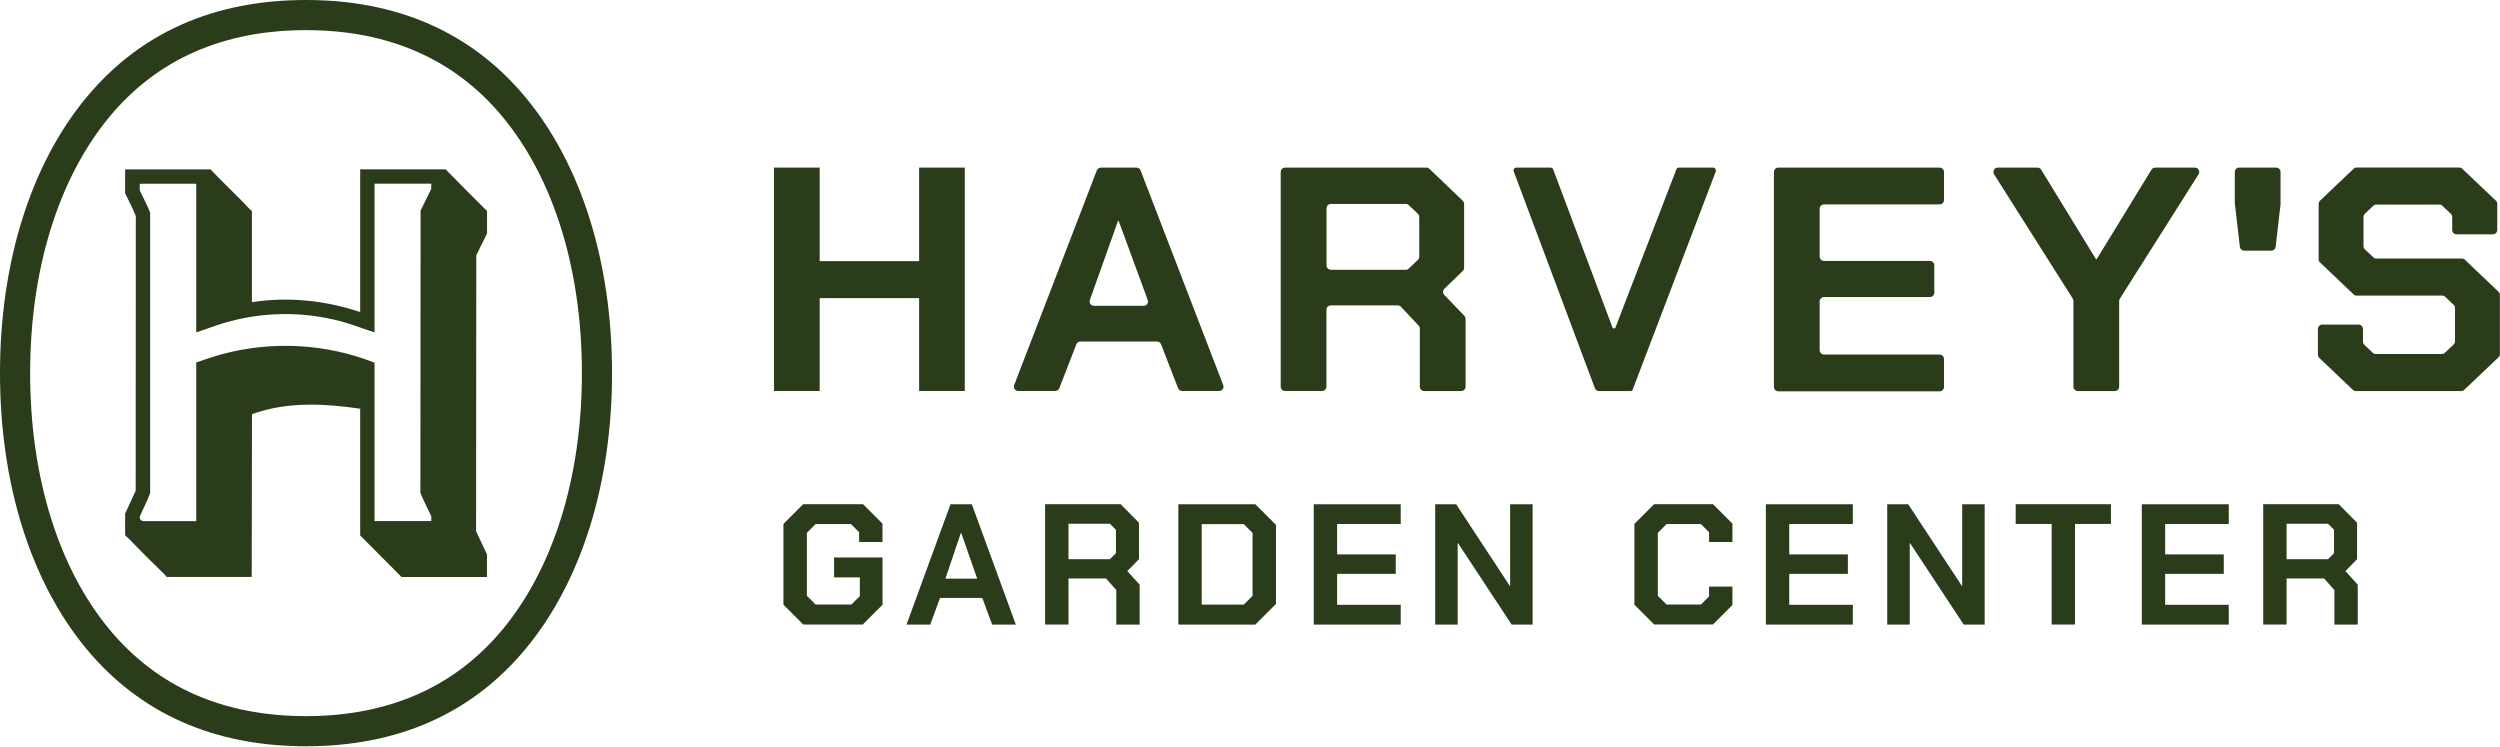
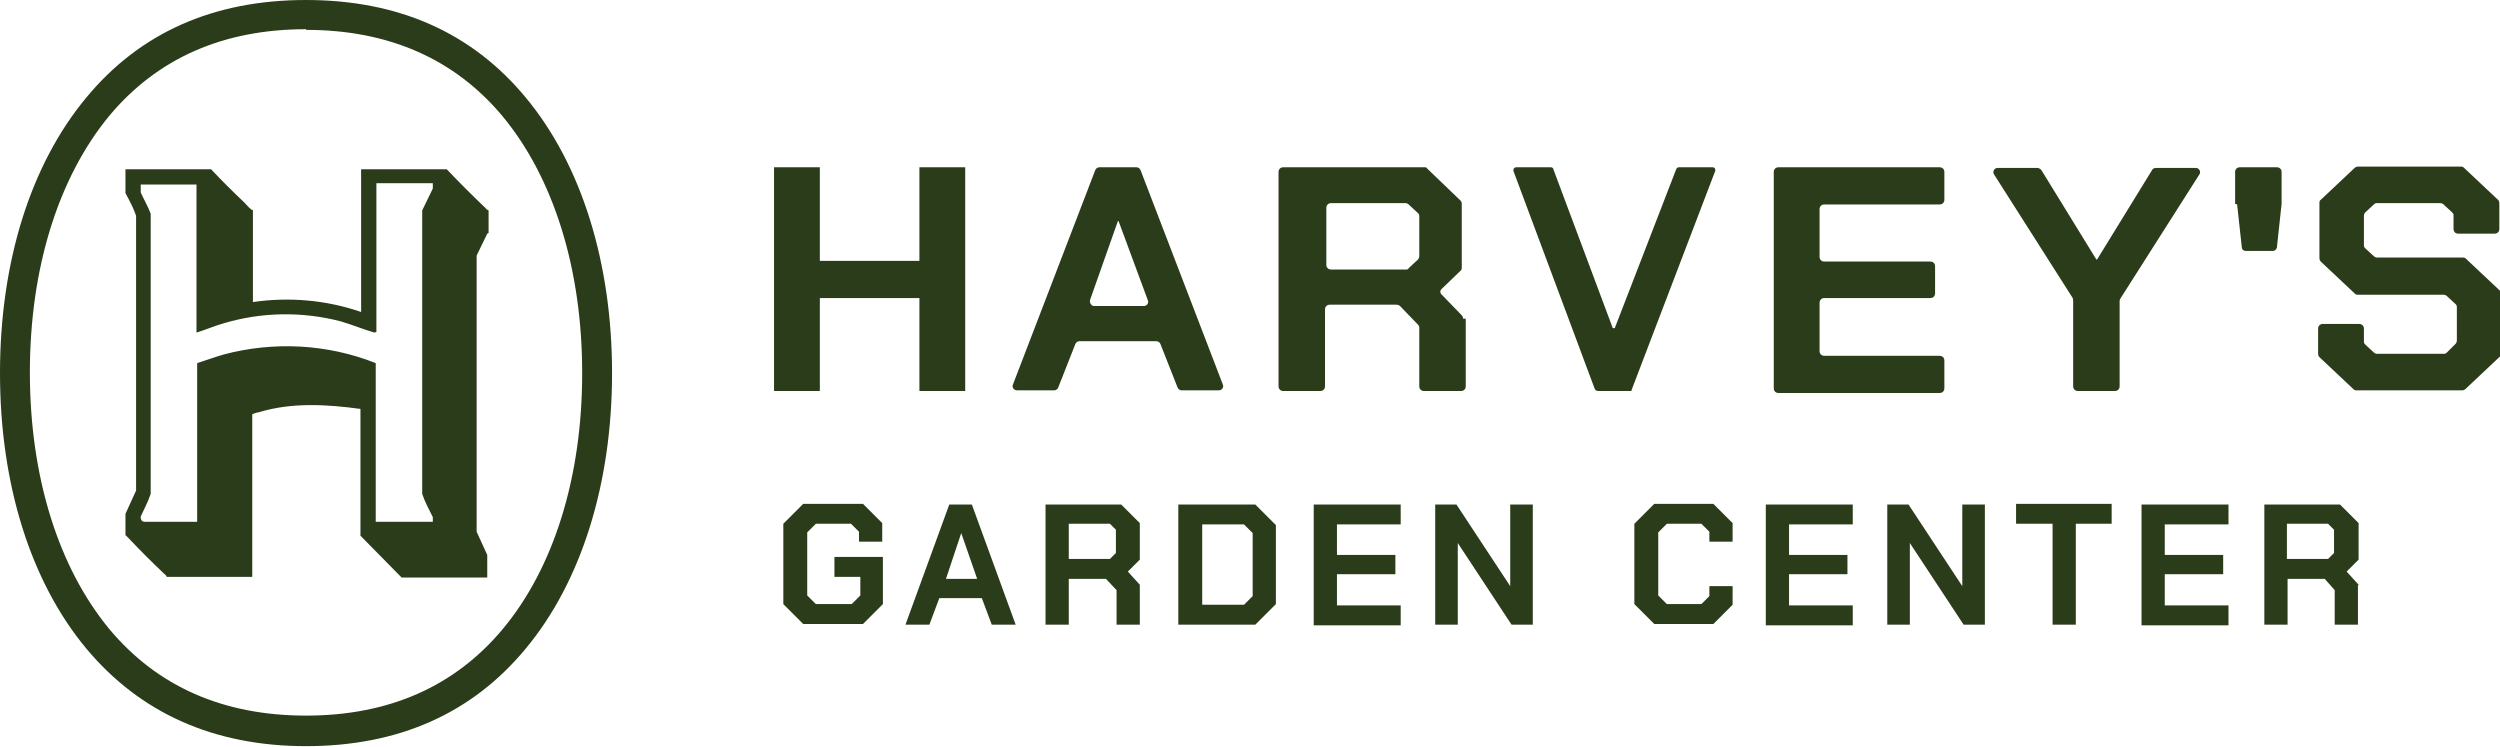
- <svg xmlns="http://www.w3.org/2000/svg" id="Layer_2" data-name="Layer 2" viewBox="0 0 376.61 112.43">
-   <defs>
-     <style>
-       .cls-1 {
-         fill: #2a3c1a;
-       }
-     </style>
-   </defs>
-   <g id="Layer_1-2" data-name="Layer 1">
-     <path class="cls-1" d="M116.6,25.25h6.88v14.09h14.98v-14.09h6.88v33.65h-6.88v-13.99h-14.98v13.99h-6.88V25.25ZM165.83,25.25h5.38c.27,0,.51.17.61.42l12.45,32.34c.17.43-.15.89-.61.89h-5.58c-.27,0-.51-.17-.61-.42l-2.56-6.61c-.1-.25-.34-.42-.61-.42h-11.55c-.27,0-.51.17-.61.42l-2.56,6.61c-.1.25-.34.42-.61.42h-5.58c-.46,0-.78-.46-.61-.89l12.45-32.34c.1-.25.34-.42.61-.42ZM172.28,46.07c.46,0,.77-.45.62-.88l-4.38-11.91h-.1l-4.24,11.91c-.15.43.16.88.62.88h7.49ZM220.78,48.02v10.23c0,.36-.29.66-.66.66h-5.57c-.36,0-.66-.29-.66-.66v-8.75c0-.17-.06-.33-.18-.45l-2.66-2.83c-.12-.13-.3-.21-.48-.21h-10.09c-.36,0-.66.29-.66.66v11.57c0,.36-.29.66-.66.66h-5.57c-.36,0-.66-.29-.66-.66V25.91c0-.36.29-.66.66-.66h21.3c.17,0,.33.07.45.18l5.02,4.82c.13.12.2.29.2.47v9.63c0,.18-.07.35-.2.47l-2.77,2.67c-.26.25-.27.66-.02.93l3.01,3.14c.12.12.18.28.18.45ZM200.49,40.64h11.28c.17,0,.33-.06.45-.18l1.38-1.31c.13-.12.2-.3.2-.48v-5.98c0-.18-.07-.35-.2-.48l-1.38-1.31c-.12-.12-.28-.18-.45-.18h-11.28c-.36,0-.66.29-.66.66v8.59c0,.36.29.66.66.66ZM258.1,25.25h-5.18c-.18,0-.34.11-.39.28l-9.17,23.8c-.08.21-.37.2-.45,0l-8.93-23.81c-.06-.16-.22-.27-.39-.27h-5.17c-.29,0-.49.29-.39.56l12.23,32.67c.1.26.34.43.61.43h4.84c.1,0,.19-.06.22-.15l12.55-32.95c.09-.27-.11-.55-.39-.55ZM267.89,25.25h24.3c.36,0,.66.29.66.66v4.22c0,.36-.29.66-.66.66h-17.41c-.36,0-.66.29-.66.66v7.2c0,.36.29.66.66.66h15.95c.36,0,.66.29.66.66v4.12c0,.36-.29.66-.66.66h-15.95c-.36,0-.66.29-.66.66v7.34c0,.36.29.66.66.66h17.41c.36,0,.66.29.66.66v4.22c0,.36-.29.66-.66.66h-24.3c-.36,0-.66-.29-.66-.66V25.91c0-.36.29-.66.66-.66ZM312.26,45l-11.86-18.74c-.28-.44.04-1.01.55-1.01h5.98c.23,0,.44.12.56.31l8.26,13.49h.1l8.26-13.49c.12-.19.33-.31.56-.31h5.98c.52,0,.83.57.55,1.01l-11.86,18.74c-.07.1-.1.23-.1.35v12.9c0,.36-.29.66-.66.66h-5.57c-.36,0-.66-.29-.66-.66v-12.9c0-.12-.04-.25-.1-.35ZM336.66,30.7v-4.79c0-.36.29-.66.66-.66h5.57c.36,0,.66.29.66.66v4.79s0,.05,0,.08l-.74,6.4c-.04.33-.32.58-.65.58h-4.09c-.33,0-.61-.25-.65-.58l-.74-6.4s0-.05,0-.08ZM349.18,53.43v-3.87c0-.36.29-.66.66-.66h5.47c.36,0,.66.29.66.66v1.9c0,.18.07.35.2.48l1.28,1.21c.12.12.28.18.45.18h9.95c.17,0,.33-.06.45-.18l1.33-1.26c.13-.12.2-.3.2-.48v-5.01c0-.18-.07-.35-.2-.48l-1.28-1.21c-.12-.12-.28-.18-.45-.18h-12.89c-.17,0-.33-.06-.45-.18l-5.07-4.82c-.13-.12-.2-.3-.2-.48v-8.33c0-.18.07-.35.2-.48l5.07-4.82c.12-.12.28-.18.45-.18h15.47c.17,0,.33.06.45.18l5.07,4.82c.13.12.2.3.2.48v3.92c0,.36-.29.66-.66.66h-5.47c-.36,0-.66-.29-.66-.66v-1.95c0-.18-.07-.35-.2-.48l-1.28-1.21c-.12-.12-.28-.18-.45-.18h-9.5c-.17,0-.33.06-.45.18l-1.28,1.21c-.13.12-.2.3-.2.48v4.39c0,.18.07.35.2.48l1.28,1.21c.12.12.28.18.45.18h12.89c.17,0,.33.06.45.18l5.07,4.82c.13.12.2.3.2.48v8.91c0,.18-.07.35-.2.48l-5.17,4.91c-.12.12-.28.18-.45.18h-15.87c-.17,0-.33-.06-.45-.18l-5.07-4.82c-.13-.12-.2-.3-.2-.48ZM46.1,4.54c12.45,0,22.4,4.38,29.58,13.02,7.73,9.31,11.98,23.03,11.98,38.65s-4.26,29.35-11.98,38.65c-7.18,8.64-17.13,13.02-29.58,13.02s-22.4-4.38-29.58-13.02c-7.73-9.31-11.98-23.03-11.98-38.65s4.26-29.35,11.98-38.65c7.18-8.64,17.13-13.02,29.58-13.02M46.1,0c-13.86,0-24.99,4.93-33.07,14.66C4.63,24.78,0,39.54,0,56.21s4.63,31.43,13.03,41.55c8.08,9.73,19.21,14.66,33.07,14.66s24.99-4.93,33.07-14.66c8.4-10.12,13.03-24.87,13.03-41.55s-4.63-31.43-13.03-41.55C71.08,4.93,59.96,0,46.1,0h0ZM73.36,35.19l-1.61,3.26-.03,41.58,1.64,3.49v3.4h-12.87s-6.23-6.26-6.23-6.26v-19.09s0,0,0,0c-5.09-.74-10.39-1.05-15.29.49-.21.06-.81.23-.95.31-.02.01-.05.02-.06.05l-.04,24.49h-12.84c-.08-.17-.24-.33-.38-.46-1.8-1.74-3.58-3.53-5.32-5.32-.07-.07-.53-.46-.53-.51v-3.24s1.59-3.46,1.59-3.46l.02-41.37c-.46-1.17-1.06-2.29-1.61-3.43v-3.6h12.87c1.57,1.66,3.25,3.26,4.86,4.89.37.38.8.88,1.18,1.24.02.02.19.09.19.1v13.77c5.45-.85,11.1-.26,16.31,1.49v-21.5s12.87,0,12.87,0c1.93,1.99,3.91,3.95,5.88,5.92.1.1.23.25.36.31v3.43ZM56.42,50.07s0,0,0,0c-1.71-.54-3.37-1.21-5.1-1.67-5.78-1.54-11.89-1.44-17.62.27-1.4.42-2.75.96-4.14,1.4v-22.33s-.06-.06-.06-.06h-8.45s0,.81,0,.81c0,.12.03.24.08.35.5,1.06,1.07,2.1,1.49,3.19v42.25c-.43,1.17-1.02,2.29-1.52,3.43-.03.07-.05.15-.05.23h0c0,.31.25.57.57.57h7.88s.06-.06.06-.06v-23.86c1.33-.42,2.64-.9,3.98-1.26,7.55-2.01,15.63-1.56,22.88,1.31v23.86s8.55,0,8.55,0v-.73c-.55-1.18-1.17-2.34-1.64-3.54l.03-42.51,1.61-3.28v-.77s-8.55,0-8.55,0v22.39ZM118.02,91.1v-12.17l2.98-2.98h9.01l2.93,2.93v2.77h-3.52v-1.48l-1.22-1.22h-5.33l-1.32,1.32v9.48l1.32,1.32h5.39l1.27-1.27v-2.82h-3.88v-3h7.3v7.12l-2.98,2.98h-8.96l-2.98-2.98ZM143.19,75.96h3.21l6.63,18.13h-3.57l-1.48-4.01h-6.37l-1.48,4.01h-3.57l6.63-18.13ZM147.21,87.17l-2.41-6.89h-.05l-2.33,6.89h4.79ZM171.68,88.08v6.01h-3.52v-5.21l-1.55-1.74h-5.65v6.94h-3.52v-18.13h11.37l2.77,2.8v5.49l-1.76,1.79,1.86,2.05ZM160.96,84.24h6.24l.91-.91v-3.52l-.91-.91h-6.24v5.33ZM177.51,75.96h11.6l3.11,3.11v11.91l-3.11,3.11h-11.6v-18.13ZM187.37,91.08l1.32-1.32v-9.48l-1.32-1.32h-6.34v12.12h6.34ZM197.91,75.96h13.1v2.98h-9.58v4.58h8.83v2.93h-8.83v4.66h9.58v2.98h-13.1v-18.13ZM216.2,75.96h3.16l8.08,12.3h.05v-12.3h3.39v18.13h-3.16l-8.08-12.27h-.05v12.27h-3.39v-18.13ZM246.21,91.1v-12.17l2.98-2.98h8.86l2.93,2.93v2.77h-3.52v-1.48l-1.22-1.22h-5.18l-1.32,1.32v9.48l1.32,1.32h5.18l1.22-1.22v-1.48h3.52v2.77l-2.93,2.93h-8.86l-2.98-2.98ZM266.02,75.96h13.1v2.98h-9.58v4.58h8.83v2.93h-8.83v4.66h9.58v2.98h-13.1v-18.13ZM284.3,75.96h3.16l8.08,12.3h.05v-12.3h3.39v18.13h-3.16l-8.08-12.27h-.05v12.27h-3.39v-18.13ZM309.06,78.93h-5.41v-2.98h14.35v2.98h-5.41v15.15h-3.52v-15.15ZM322.65,75.96h13.1v2.98h-9.58v4.58h8.83v2.93h-8.83v4.66h9.58v2.98h-13.1v-18.13ZM355.18,88.08v6.01h-3.52v-5.21l-1.55-1.74h-5.65v6.94h-3.52v-18.13h11.37l2.77,2.8v5.49l-1.76,1.79,1.86,2.05ZM344.46,84.24h6.24l.91-.91v-3.52l-.91-.91h-6.24v5.33Z" />
+ <svg xmlns="http://www.w3.org/2000/svg" id="a" viewBox="0 0 376.6 112.4">
+   <g id="b">
+     <path d="M116.6,25.2h6.9v14.1h15v-14.1h6.9v33.7h-6.9v-14h-15v14h-6.9V25.2ZM165.8,25.2h5.4c.3,0,.5.2.6.4l12.4,32.3c.2.4-.1.9-.6.9h-5.6c-.3,0-.5-.2-.6-.4l-2.6-6.6c-.1-.2-.3-.4-.6-.4h-11.6c-.3,0-.5.2-.6.4l-2.6,6.6c-.1.2-.3.4-.6.4h-5.6c-.5,0-.8-.5-.6-.9l12.4-32.3c.1-.2.3-.4.6-.4h0ZM172.3,46.1c.5,0,.8-.5.6-.9l-4.4-11.9h-.1l-4.2,11.9c-.1.4.2.9.6.9h7.5,0ZM220.8,48v10.2c0,.4-.3.7-.7.7h-5.6c-.4,0-.7-.3-.7-.7v-8.8c0-.2,0-.3-.2-.5l-2.7-2.8c-.1-.1-.3-.2-.5-.2h-10.1c-.4,0-.7.3-.7.7v11.6c0,.4-.3.7-.7.7h-5.6c-.4,0-.7-.3-.7-.7V25.9c0-.4.3-.7.7-.7h21.3c.2,0,.3,0,.4.2l5,4.8c.1.1.2.3.2.5v9.6c0,.2,0,.3-.2.5l-2.8,2.7c-.3.2-.3.7,0,.9l3,3.1c.1.1.2.3.2.5h0ZM200.5,40.6h11.3c.2,0,.3,0,.4-.2l1.4-1.3c.1-.1.2-.3.2-.5v-6c0-.2,0-.3-.2-.5l-1.4-1.3c-.1-.1-.3-.2-.4-.2h-11.3c-.4,0-.7.3-.7.7v8.6c0,.4.3.7.7.7h0ZM258.1,25.2h-5.2c-.2,0-.3.1-.4.3l-9.2,23.8c0,.2-.4.2-.4,0l-8.9-23.8c0-.2-.2-.3-.4-.3h-5.2c-.3,0-.5.3-.4.6l12.2,32.7c.1.3.3.4.6.4h4.8c.1,0,.2,0,.2-.2l12.6-33c0-.3-.1-.5-.4-.5h0ZM267.9,25.2h24.3c.4,0,.7.3.7.7v4.2c0,.4-.3.7-.7.7h-17.4c-.4,0-.7.3-.7.7v7.2c0,.4.3.7.7.7h16c.4,0,.7.3.7.7v4.1c0,.4-.3.7-.7.7h-16c-.4,0-.7.3-.7.7v7.3c0,.4.3.7.7.7h17.4c.4,0,.7.3.7.7v4.2c0,.4-.3.7-.7.7h-24.3c-.4,0-.7-.3-.7-.7V25.9c0-.4.3-.7.7-.7ZM312.3,45l-11.9-18.7c-.3-.4,0-1,.5-1h6c.2,0,.4.1.6.3l8.3,13.5h.1l8.3-13.5c.1-.2.3-.3.6-.3h6c.5,0,.8.6.5,1l-11.9,18.7c0,0-.1.2-.1.3v12.9c0,.4-.3.7-.7.7h-5.6c-.4,0-.7-.3-.7-.7v-12.9c0-.1,0-.2-.1-.3h0ZM336.7,30.7v-4.8c0-.4.3-.7.7-.7h5.6c.4,0,.7.3.7.7v4.8h0c0,0-.7,6.5-.7,6.5,0,.3-.3.6-.6.6h-4.1c-.3,0-.6-.2-.6-.6l-.7-6.4h0c0,0,0,0,0,0ZM349.2,53.4v-3.9c0-.4.3-.7.7-.7h5.5c.4,0,.7.3.7.7v1.9c0,.2,0,.3.2.5l1.3,1.2c.1.1.3.2.5.2h10c.2,0,.3,0,.5-.2l1.3-1.3c.1-.1.2-.3.2-.5v-5c0-.2,0-.3-.2-.5l-1.3-1.2c-.1-.1-.3-.2-.5-.2h-12.9c-.2,0-.3,0-.5-.2l-5.1-4.8c-.1-.1-.2-.3-.2-.5v-8.3c0-.2,0-.4.2-.5l5.1-4.8c.1-.1.3-.2.5-.2h15.5c.2,0,.3,0,.5.2l5.1,4.8c.1.1.2.3.2.5v3.9c0,.4-.3.7-.7.7h-5.5c-.4,0-.7-.3-.7-.7v-2c0-.2,0-.3-.2-.5l-1.3-1.2c-.1-.1-.3-.2-.5-.2h-9.5c-.2,0-.3,0-.5.2l-1.3,1.2c-.1.1-.2.3-.2.5v4.4c0,.2,0,.3.2.5l1.3,1.2c.1.1.3.2.5.2h12.9c.2,0,.3,0,.5.2l5.1,4.8c.1.1.2.3.2.5v8.9c0,.2,0,.3-.2.5l-5.2,4.9c-.1.1-.3.2-.5.2h-15.9c-.2,0-.3,0-.5-.2l-5.1-4.8c-.1-.1-.2-.3-.2-.5ZM46.1,4.5c12.5,0,22.4,4.4,29.6,13,7.7,9.3,12,23,12,38.7s-4.3,29.4-12,38.6c-7.2,8.6-17.1,13-29.6,13s-22.4-4.4-29.6-13c-7.7-9.3-12-23-12-38.7s4.3-29.4,12-38.7c7.2-8.6,17.1-13,29.6-13M46.1,0c-13.9,0-25,4.9-33.1,14.7C4.6,24.8,0,39.5,0,56.2s4.6,31.4,13,41.5c8.1,9.7,19.2,14.7,33.1,14.7s25-4.9,33.1-14.7c8.4-10.1,13-24.9,13-41.5s-4.6-31.4-13-41.5C71.1,4.9,60,0,46.1,0h0ZM73.4,35.2l-1.6,3.3v41.6s1.6,3.5,1.6,3.5v3.4h-12.9l-6.2-6.3v-19.1h0c-5.1-.7-10.4-1-15.3.5-.2,0-.8.2-1,.3,0,0,0,0,0,0v24.5h-12.9c0-.2-.2-.3-.4-.5-1.8-1.7-3.6-3.5-5.3-5.3,0,0-.5-.5-.5-.5v-3.2l1.6-3.5v-41.4c-.4-1.2-1-2.3-1.6-3.4v-3.6h12.9c1.6,1.7,3.2,3.3,4.9,4.9.4.4.8.9,1.2,1.2,0,0,.2,0,.2.1v13.8c5.5-.8,11.1-.3,16.3,1.5v-21.5h12.9c1.9,2,3.9,4,5.9,5.9,0,.1.2.2.4.3v3.4h0ZM56.4,50.1h0c-1.7-.5-3.4-1.2-5.1-1.7-5.8-1.5-11.9-1.4-17.6.3-1.4.4-2.8,1-4.1,1.4v-22.3h0c0,0-8.4,0-8.4,0v.8c0,.1,0,.2,0,.4.5,1.1,1.1,2.1,1.5,3.2v42.2c-.4,1.2-1,2.3-1.5,3.4,0,0,0,.2,0,.2h0c0,.3.2.6.6.6h7.9v-23.9c1.3-.4,2.6-.9,4-1.3,7.5-2,15.6-1.6,22.9,1.3v23.9h8.6v-.7c-.6-1.2-1.2-2.3-1.6-3.5V31.7s1.6-3.3,1.6-3.3v-.8h-8.5v22.4h0ZM118,91.1v-12.2l3-3h9l2.9,2.9v2.8h-3.5v-1.5l-1.2-1.2h-5.3l-1.3,1.3v9.5l1.3,1.3h5.4l1.3-1.3v-2.8h-3.9v-3h7.3v7.1l-3,3h-9l-3-3h0ZM143.2,76h3.2l6.6,18.1h-3.6l-1.5-4h-6.4l-1.5,4h-3.6l6.6-18.1h0ZM147.2,87.2l-2.4-6.9h0l-2.3,6.9h4.8ZM171.7,88.1v6h-3.5v-5.2l-1.6-1.7h-5.6v6.9h-3.5v-18.1h11.4l2.8,2.8v5.5l-1.8,1.8,1.9,2.1h0ZM161,84.2h6.2l.9-.9v-3.5l-.9-.9h-6.2v5.3h0ZM177.5,76h11.6l3.1,3.1v11.9l-3.1,3.1h-11.6v-18.1ZM187.4,91.1l1.3-1.3v-9.5l-1.3-1.3h-6.3v12.1h6.3ZM197.9,76h13.1v3h-9.6v4.6h8.8v2.9h-8.8v4.7h9.6v3h-13.1v-18.1ZM216.2,76h3.2l8.1,12.3h0v-12.3h3.4v18.1h-3.2l-8.1-12.3h0v12.3h-3.4v-18.1ZM246.2,91.1v-12.2l3-3h8.9l2.9,2.9v2.8h-3.5v-1.5l-1.2-1.2h-5.2l-1.3,1.3v9.5l1.3,1.3h5.2l1.2-1.2v-1.5h3.5v2.8l-2.9,2.9h-8.9l-3-3h0ZM266,76h13.1v3h-9.6v4.6h8.8v2.9h-8.8v4.7h9.6v3h-13.1v-18.1ZM284.3,76h3.2l8.1,12.3h0v-12.3h3.4v18.1h-3.2l-8.1-12.3h0v12.3h-3.4v-18.1ZM309.1,78.9h-5.4v-3h14.4v3h-5.4v15.2h-3.5v-15.2h0ZM322.6,76h13.1v3h-9.6v4.6h8.8v2.9h-8.8v4.7h9.6v3h-13.1v-18.1ZM355.2,88.1v6h-3.5v-5.2l-1.5-1.7h-5.6v6.9h-3.5v-18.1h11.4l2.8,2.8v5.5l-1.8,1.8,1.9,2.1h0ZM344.5,84.2h6.2l.9-.9v-3.5l-.9-.9h-6.2v5.3h0Z" style="fill:#2a3c1a;" />
  </g>
</svg>
